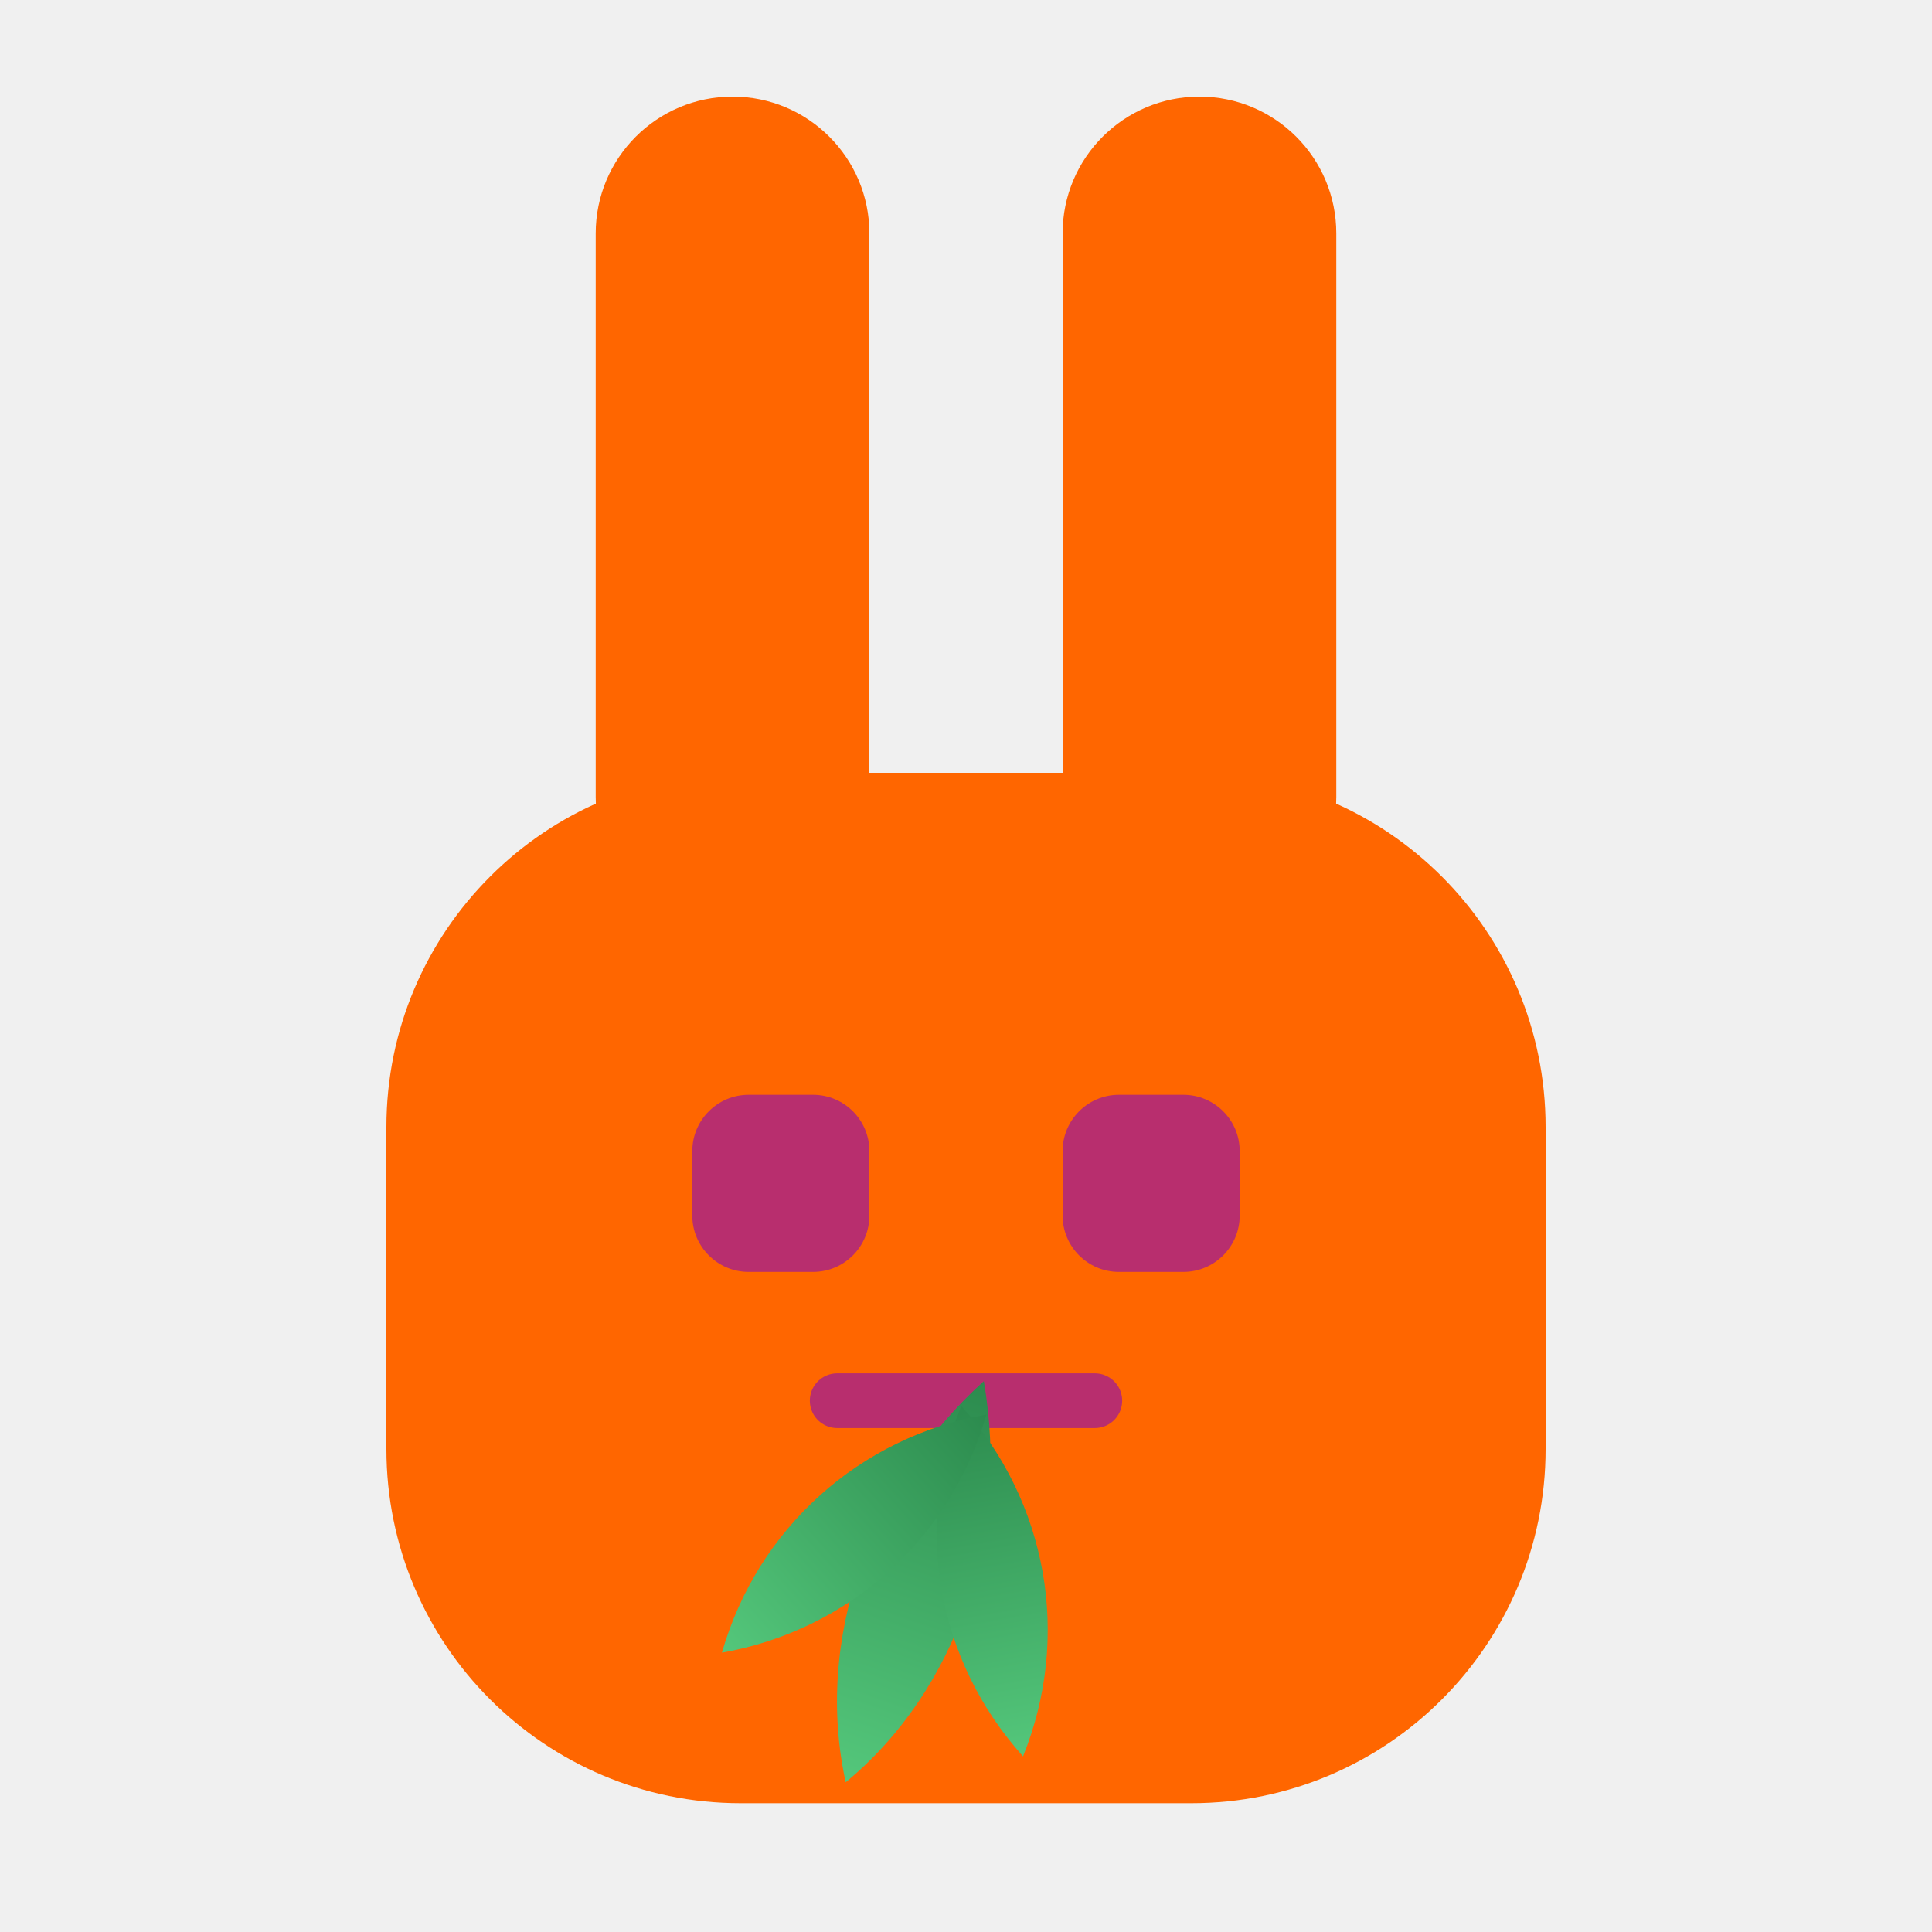
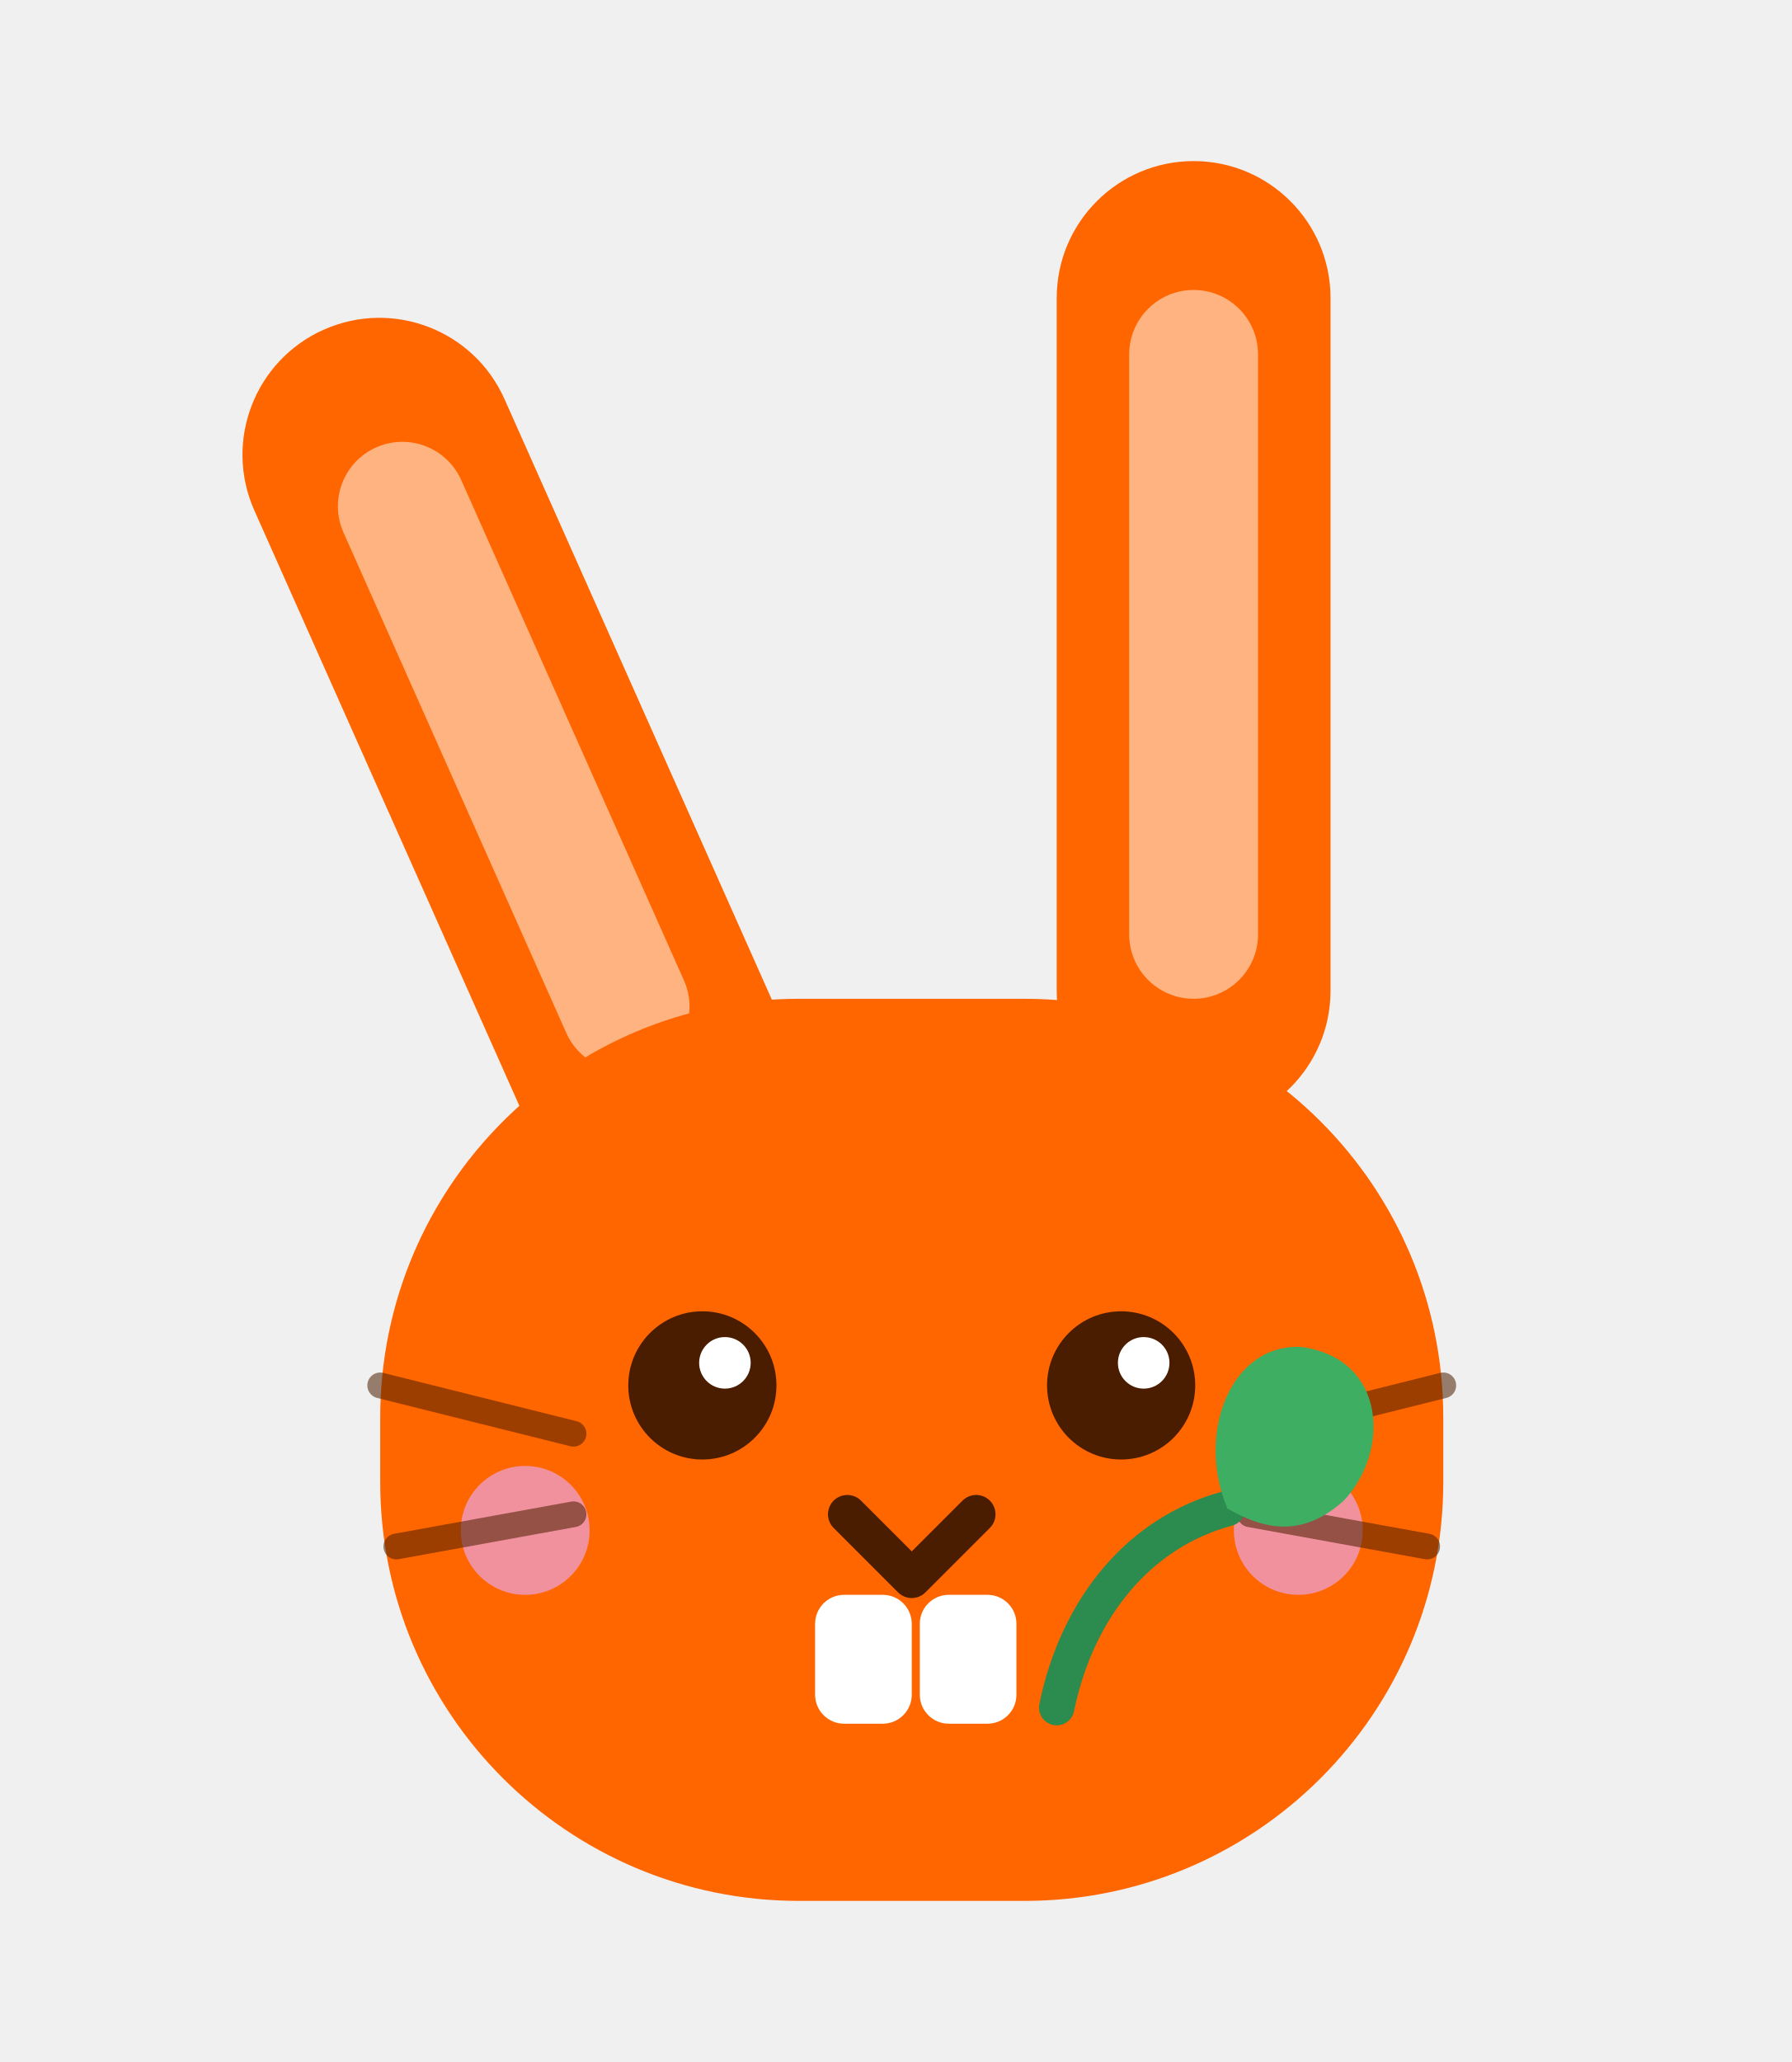
- <svg xmlns="http://www.w3.org/2000/svg" viewBox="40 44 120 120" width="120" height="120" fill="none">
-   <defs>
-     <linearGradient id="beetBody" x1="0" y1="0" x2="1" y2="0.6">
-       <stop offset="0%" stop-color="#E45A96" />
-       <stop offset="55%" stop-color="#B82E6E" />
-       <stop offset="100%" stop-color="#7A1646" />
-     </linearGradient>
-     <linearGradient id="leaf" x1="0" y1="0" x2="0" y2="1">
-       <stop offset="0%" stop-color="#54C77B" />
-       <stop offset="100%" stop-color="#2C8B4E" />
-     </linearGradient>
-     <radialGradient id="beetHi" cx="35%" cy="28%" r="55%">
-       <stop offset="0%" stop-color="#fff" stop-opacity="0.5" />
-       <stop offset="100%" stop-color="#fff" stop-opacity="0" />
-     </radialGradient>
-   </defs>
-   <g fill="#FF6600">
-     <rect x="77" y="50" width="17" height="52" rx="8.5" />
-     <rect x="106" y="50" width="17" height="52" rx="8.5" />
-     <rect x="64" y="92" width="72" height="64" rx="22" />
+ <svg xmlns="http://www.w3.org/2000/svg" viewBox="28 6 88 128" width="106" height="122" fill="none">
+   <g transform="rotate(-24 58 76)">
+     <rect x="50" y="22" width="17" height="58" rx="8.5" fill="#FF6600" />
+     <rect x="54.5" y="30" width="8" height="42" rx="4" fill="#FFB380" />
  </g>
-   <rect x="83" y="112" width="11" height="11" rx="3.5" fill="#B82E6E" />
-   <rect x="106" y="112" width="11" height="11" rx="3.5" fill="#B82E6E" />
-   <line x1="92" y1="131" x2="108" y2="131" stroke="#B82E6E" stroke-width="3.4" stroke-linecap="round" />
-   <g transform="translate(100,133) scale(0.85) rotate(19)">
-     <path d="M0,4 C-5.5,-6 -5.5,-18 0,-27 C5.5,-18 5.5,-6 0,4 Z" fill="url(#leaf)" transform="rotate(180)" />
-     <path d="M0,2 C-5,-6 -5,-16 0,-24 C5,-16 5,-6 0,2 Z" fill="url(#leaf)" transform="rotate(151)" />
-     <path d="M0,2 C-5,-6 -5,-16 0,-24 C5,-16 5,-6 0,2 Z" fill="url(#leaf)" transform="rotate(209)" />
+   <rect x="82" y="16" width="17" height="60" rx="8.5" fill="#FF6600" />
+   <rect x="86.5" y="24" width="8" height="44" rx="4" fill="#FFB380" />
+   <rect x="40" y="68" width="66" height="56" rx="26" fill="#FF6600" />
+   <circle cx="60" cy="92" r="4.6" fill="#4A1D00" />
+   <circle cx="61.4" cy="90.6" r="1.6" fill="#FFFFFF" />
+   <circle cx="86" cy="92" r="4.6" fill="#4A1D00" />
+   <circle cx="87.4" cy="90.6" r="1.6" fill="#FFFFFF" />
+   <path d="M69,100 L73,104 L77,100" stroke="#4A1D00" stroke-width="2.4" fill="none" stroke-linejoin="round" stroke-linecap="round" />
+   <rect x="67" y="105" width="6" height="8" rx="1.8" fill="#FFFFFF" />
+   <rect x="73.5" y="105" width="6" height="8" rx="1.8" fill="#FFFFFF" />
+   <circle cx="49" cy="101" r="4" fill="#EE9CC4" opacity="0.8" />
+   <circle cx="97" cy="101" r="4" fill="#EE9CC4" opacity="0.8" />
+   <g stroke="#4A1D00" stroke-width="1.6" opacity="0.55" stroke-linecap="round">
+     <path d="M52,95 L40,92" />
+     <path d="M52,100 L41,102" />
+     <path d="M94,95 L106,92" />
+     <path d="M94,100 L105,102" />
+   </g>
+   <g transform="translate(82,112) rotate(30)">
+     <path d="M0,0 C-2,-6 -1,-12 3,-16" stroke="#2C8B4E" stroke-width="2.2" fill="none" stroke-linecap="round" />
+     <path d="M3,-16 C-1,-19 -2,-25 2,-27 C7,-29 10,-24 9,-20 C8,-17 6,-16 3,-16 Z" fill="#3DAE62" />
  </g>
</svg>
